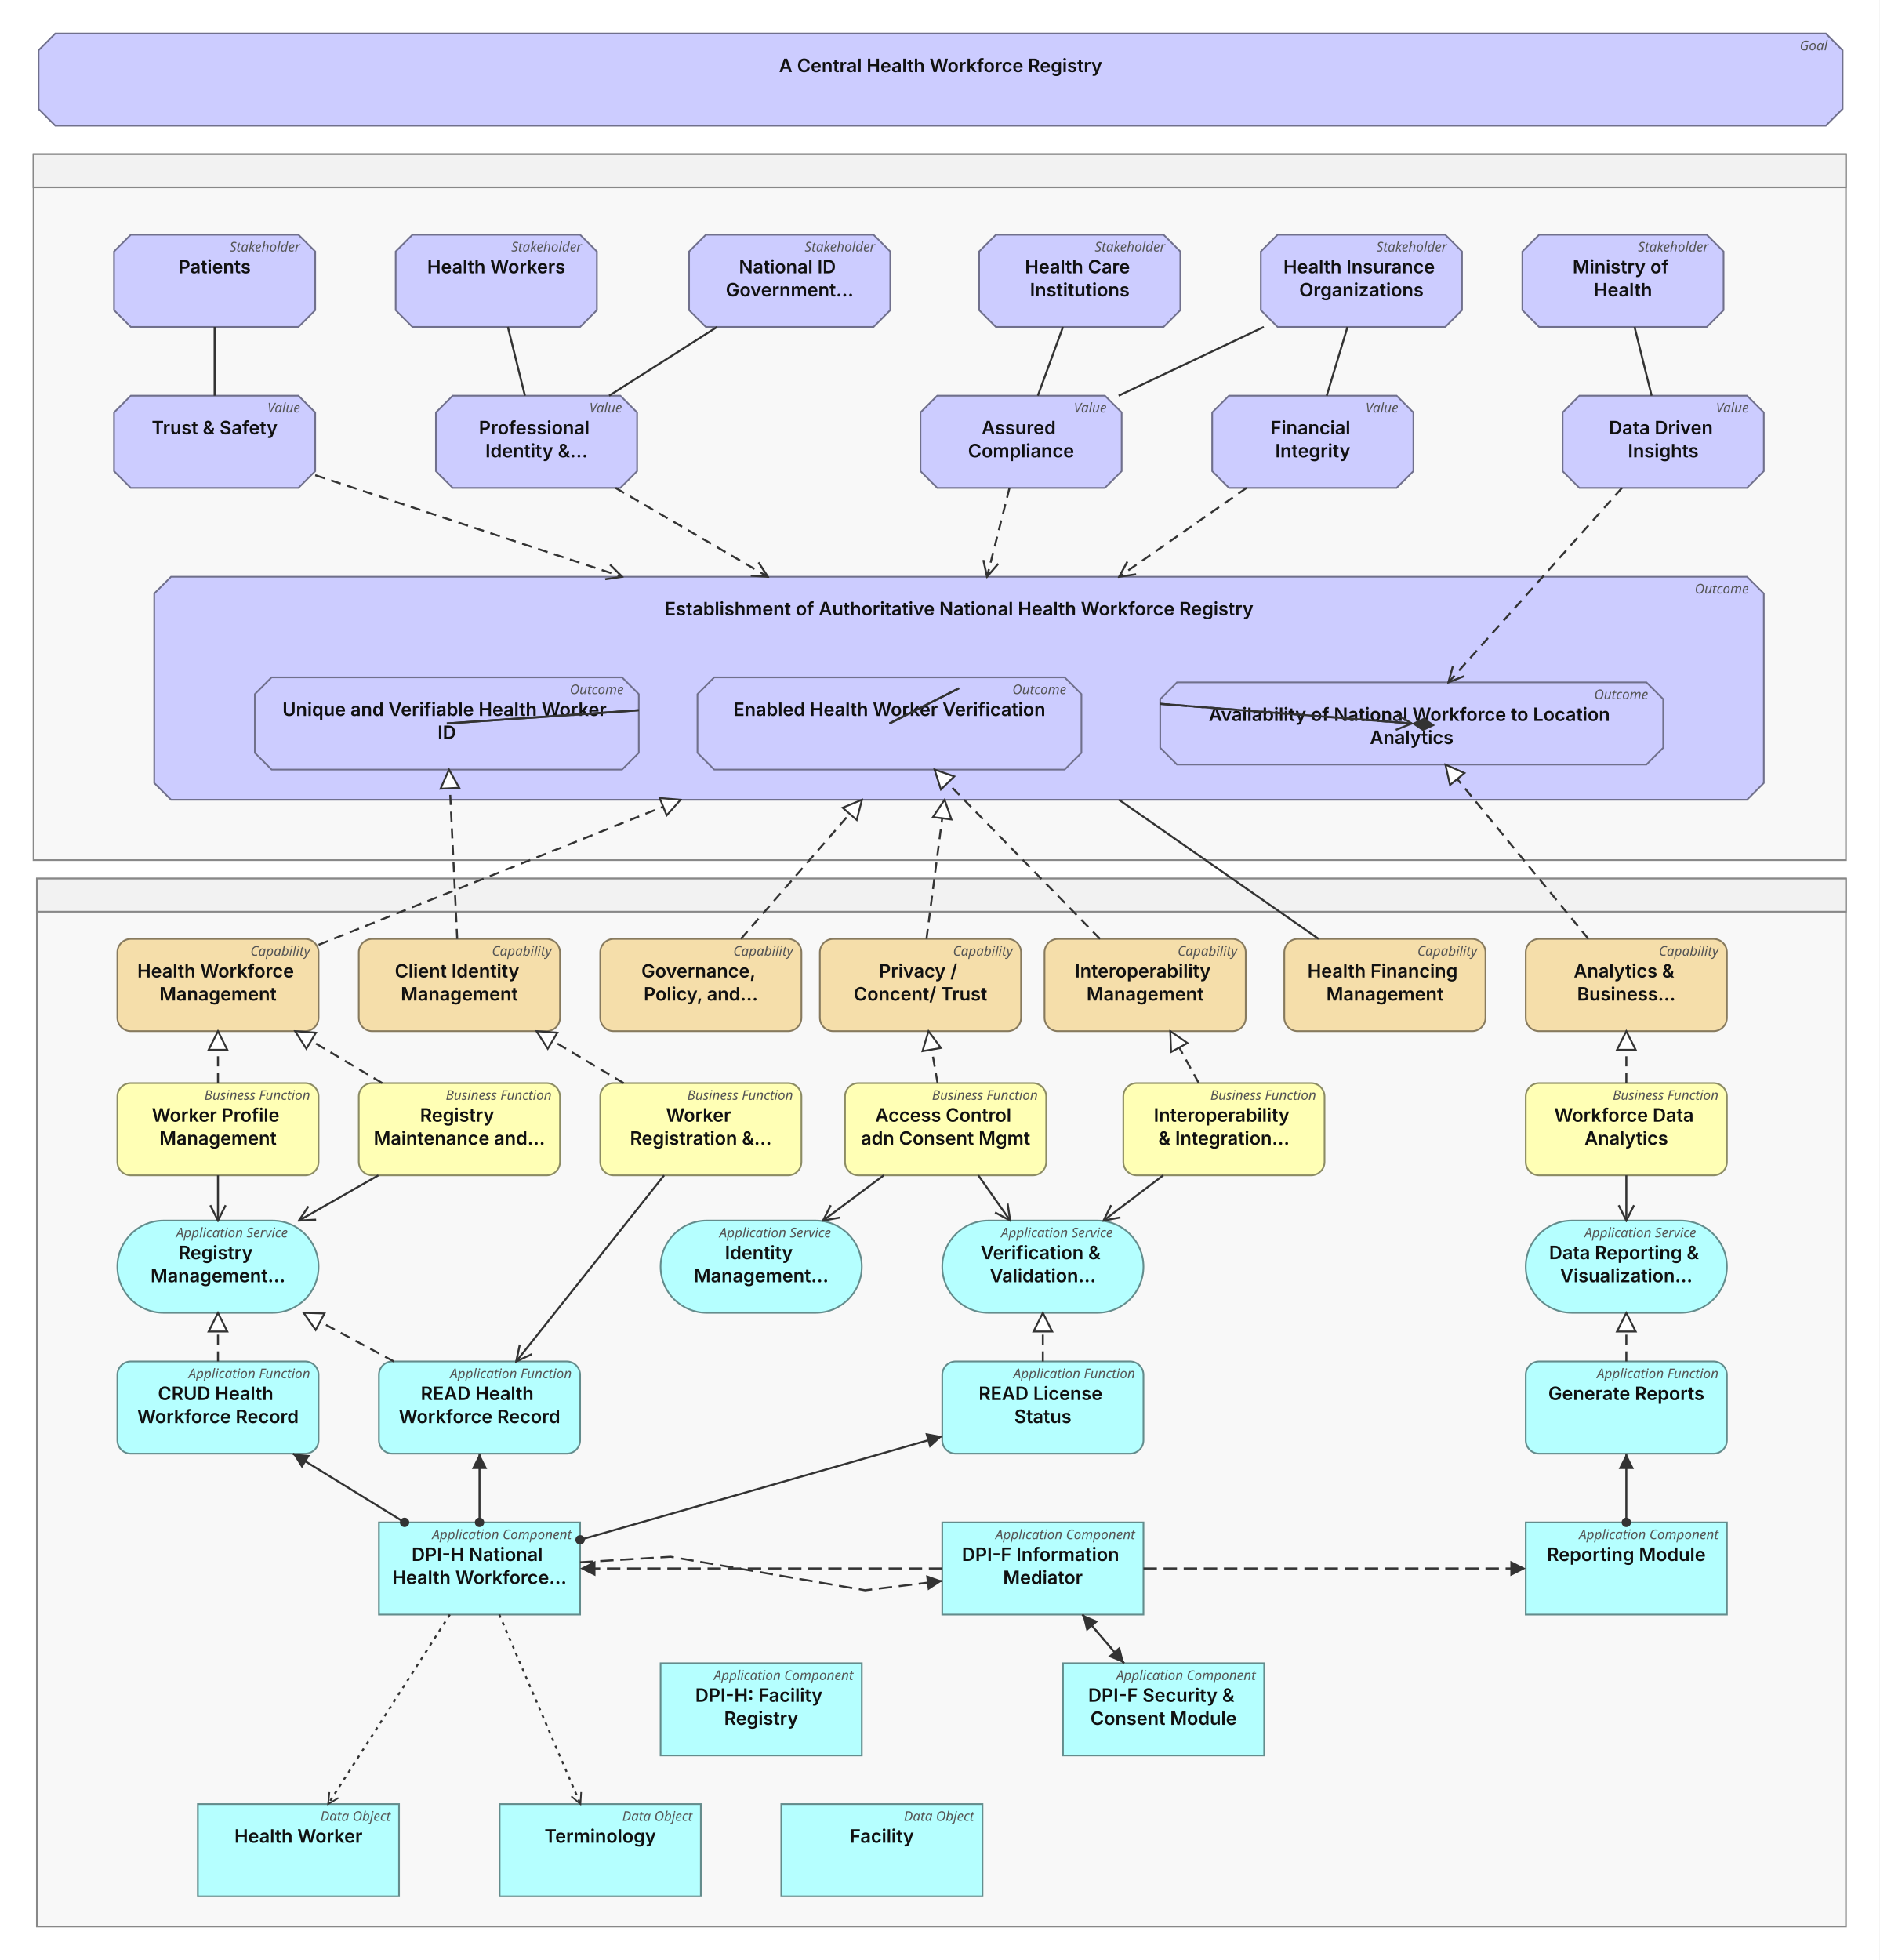
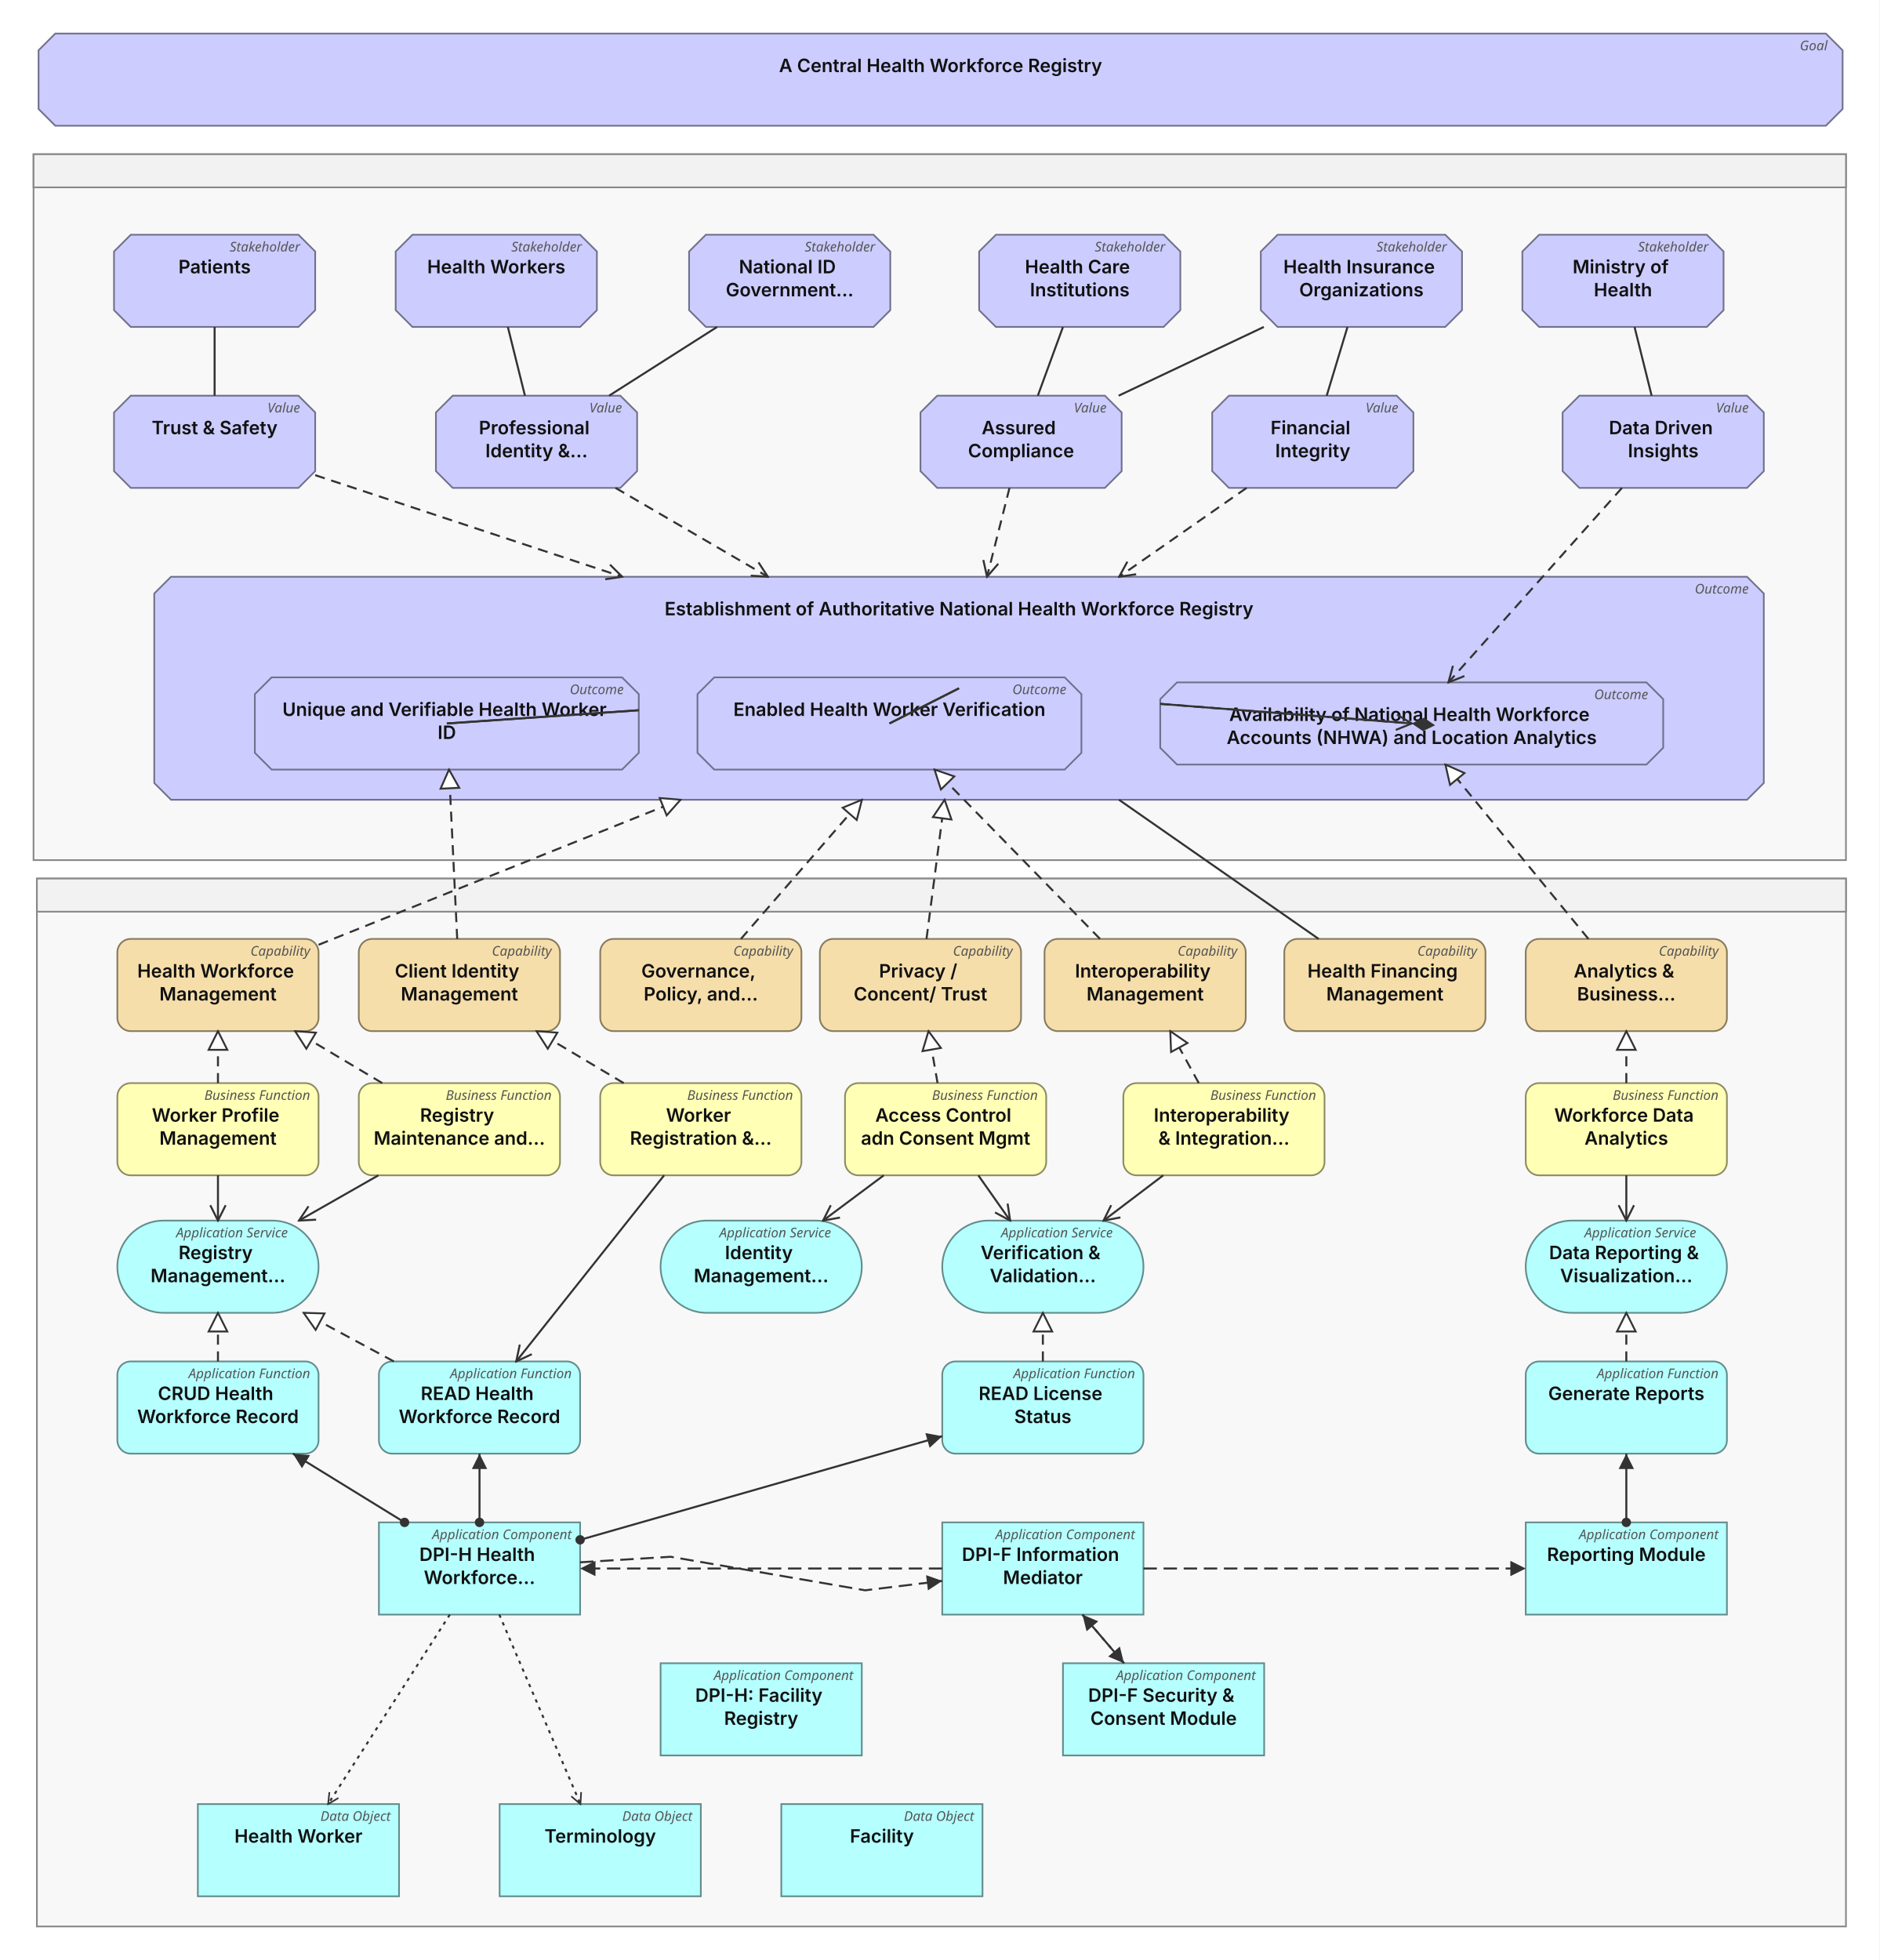
<svg xmlns="http://www.w3.org/2000/svg" viewBox="125 14 1121 1169" width="1121" height="1169" role="img" aria-labelledby="av-title">
  <style>
.av-name{font:600 11px system-ui,-apple-system,"Segoe UI",sans-serif;fill:#111}
.av-type{font:italic 8px system-ui,sans-serif;fill:#555}
.av-group{font:600 11px system-ui,sans-serif;fill:#333}
.av-note{font:10px system-ui,sans-serif;fill:#222}
.av-rel{font:9px system-ui,sans-serif;fill:#333;paint-order:stroke;stroke:#fff;stroke-width:3px}
a:hover rect,a:hover polygon,a:focus rect,a:focus polygon{stroke:#06c;stroke-width:2.5}
</style>
  <defs>
    <marker id="arrow-open" viewBox="0 0 12 12" refX="11" refY="6" markerWidth="11" markerHeight="11" orient="auto-start-reverse" markerUnits="userSpaceOnUse">
      <path d="M1 1 L11 6 L1 11" fill="none" stroke="#333" stroke-width="1.3" />
    </marker>
    <marker id="arrow-filled" viewBox="0 0 12 12" refX="11" refY="6" markerWidth="11" markerHeight="11" orient="auto-start-reverse" markerUnits="userSpaceOnUse">
      <path d="M1 1 L11 6 L1 11 Z" fill="#333" />
    </marker>
    <marker id="arrow-small" viewBox="0 0 10 10" refX="9" refY="5" markerWidth="8" markerHeight="8" orient="auto-start-reverse" markerUnits="userSpaceOnUse">
      <path d="M1 1 L9 5 L1 9" fill="none" stroke="#333" stroke-width="1.2" />
    </marker>
    <marker id="triangle-hollow" viewBox="0 0 14 14" refX="13" refY="7" markerWidth="13" markerHeight="13" orient="auto-start-reverse" markerUnits="userSpaceOnUse">
      <path d="M1 1 L13 7 L1 13 Z" fill="#fff" stroke="#333" stroke-width="1.2" />
    </marker>
    <marker id="diamond-filled" viewBox="0 0 16 10" refX="1" refY="5" markerWidth="16" markerHeight="10" orient="auto-start-reverse" markerUnits="userSpaceOnUse">
      <path d="M1 5 L8 1 L15 5 L8 9 Z" fill="#333" />
    </marker>
    <marker id="diamond-hollow" viewBox="0 0 16 10" refX="1" refY="5" markerWidth="16" markerHeight="10" orient="auto-start-reverse" markerUnits="userSpaceOnUse">
      <path d="M1 5 L8 1 L15 5 L8 9 Z" fill="#fff" stroke="#333" stroke-width="1.2" />
    </marker>
    <marker id="dot" viewBox="0 0 8 8" refX="4" refY="4" markerWidth="7" markerHeight="7" orient="auto" markerUnits="userSpaceOnUse">
      <circle cx="4" cy="4" r="3.2" fill="#333" />
    </marker>
    <pattern id="missing" width="8" height="8" patternUnits="userSpaceOnUse" patternTransform="rotate(45)">
      <rect width="8" height="8" fill="#fff" />
      <line x1="0" y1="0" x2="0" y2="8" stroke="#d33" stroke-width="2" />
    </pattern>
  </defs>
  <rect x="125" y="14" width="1121" height="1169" fill="#fff" />
  <g class="av-g">
    <rect x="145" y="106" width="1081" height="421" fill="#f2f2f2" fill-opacity=".55" stroke="#888" />
    <rect x="145" y="106" width="1081" height="19.75" fill="#f2f2f2" stroke="#888" />
    <text class="av-group" x="151" y="120" />
  </g>
  <a href="../../../en/dpi-h-ra/archimate/0.2.0/elements/id-a2320dbc07e6450b94f3f0f3e03bb877/" target="_top">
    <polygon points="203,154 303,154 313,164 313,199 303,209 203,209 193,199 193,164" fill="#ccccff" stroke="#70708c" stroke-width="1" />
    <text class="av-type" x="304" y="164" text-anchor="end">Stakeholder</text>
    <text class="av-name" x="253" y="177" text-anchor="middle">
      <tspan x="253" dy="0">Patients</tspan>
    </text>
  </a>
  <a href="../../../en/dpi-h-ra/archimate/0.2.0/elements/id-9616e1e203db4a20beb0385e094a05a1/" target="_top">
    <polygon points="203,250 303,250 313,260 313,295 303,305 203,305 193,295 193,260" fill="#ccccff" stroke="#70708c" stroke-width="1" />
    <text class="av-type" x="304" y="260" text-anchor="end">Value</text>
    <text class="av-name" x="253" y="273" text-anchor="middle">
      <tspan x="253" dy="0">Trust &amp; Safety</tspan>
    </text>
  </a>
  <a href="../../../en/dpi-h-ra/archimate/0.2.0/elements/id-558aba849cc54d659ef1a5473d9aa2f1/" target="_top">
    <polygon points="227,358 1167,358 1177,368 1177,481 1167,491 227,491 217,481 217,368" fill="#ccccff" stroke="#70708c" stroke-width="1" />
    <text class="av-type" x="1168" y="368" text-anchor="end">Outcome</text>
    <text class="av-name" x="697" y="381" text-anchor="middle">
      <tspan x="697" dy="0">Establishment of Authoritative National Health Workforce Registry</tspan>
    </text>
  </a>
  <a href="../../../en/dpi-h-ra/archimate/0.2.0/elements/id-d1b556b9ac4940eeb49f44f9a78b825a/" target="_top">
    <polygon points="551,418 760,418 770,428 770,463 760,473 551,473 541,463 541,428" fill="#ccccff" stroke="#70708c" stroke-width="1" />
    <text class="av-type" x="761" y="428" text-anchor="end">Outcome</text>
    <text class="av-name" x="655.5" y="441" text-anchor="middle">
      <tspan x="655.5" dy="0">Enabled Health Worker Verification</tspan>
    </text>
  </a>
  <a href="../../../en/dpi-h-ra/archimate/0.2.0/elements/id-3463482224324a95a77b808562828a38/" target="_top">
    <polygon points="287,418 496,418 506,428 506,463 496,473 287,473 277,463 277,428" fill="#ccccff" stroke="#70708c" stroke-width="1" />
    <text class="av-type" x="497" y="428" text-anchor="end">Outcome</text>
    <text class="av-name" x="391.5" y="441" text-anchor="middle">
      <tspan x="391.5" dy="0">Unique and Verifiable Health Worker</tspan>
      <tspan x="391.5" dy="13.75">ID</tspan>
    </text>
  </a>
  <a href="../../../en/dpi-h-ra/archimate/0.2.0/elements/id-a423086366604d2a9ea403aa8f19f264/" target="_top">
    <polygon points="827,421 1107,421 1117,431 1117,460 1107,470 827,470 817,460 817,431" fill="#ccccff" stroke="#70708c" stroke-width="1" />
    <text class="av-type" x="1108" y="431" text-anchor="end">Outcome</text>
    <text class="av-name" x="967" y="444" text-anchor="middle">
-       <tspan x="967" dy="0">Availability of National Workforce to Location</tspan>
-       <tspan x="967" dy="13.75">Analytics</tspan>
+       <tspan x="967" dy="0">Availability of National Health Workforce</tspan>
+       <tspan x="967" dy="13.75">Accounts (NHWA) and Location Analytics</tspan>
    </text>
  </a>
  <a href="../../../en/dpi-h-ra/archimate/0.2.0/elements/id-8d3dd8b68d504c2a9fe8cf414b16c127/" target="_top">
    <polygon points="371,154 471,154 481,164 481,199 471,209 371,209 361,199 361,164" fill="#ccccff" stroke="#70708c" stroke-width="1" />
    <text class="av-type" x="472" y="164" text-anchor="end">Stakeholder</text>
    <text class="av-name" x="421" y="177" text-anchor="middle">
      <tspan x="421" dy="0">Health Workers</tspan>
    </text>
  </a>
  <a href="../../../en/dpi-h-ra/archimate/0.2.0/elements/id-3d0ed563d57a4ef5830b6f42379c580d/" target="_top">
    <polygon points="395,250 495,250 505,260 505,295 495,305 395,305 385,295 385,260" fill="#ccccff" stroke="#70708c" stroke-width="1" />
    <text class="av-type" x="496" y="260" text-anchor="end">Value</text>
    <text class="av-name" x="445" y="273" text-anchor="middle">
      <tspan x="445" dy="0">Professional</tspan>
      <tspan x="445" dy="13.75">Identity &amp;…</tspan>
    </text>
  </a>
  <a href="../../../en/dpi-h-ra/archimate/0.2.0/elements/id-515be0d38c564767bc2b1ee5fcb0adb6/" target="_top">
    <polygon points="719,154 819,154 829,164 829,199 819,209 719,209 709,199 709,164" fill="#ccccff" stroke="#70708c" stroke-width="1" />
    <text class="av-type" x="820" y="164" text-anchor="end">Stakeholder</text>
    <text class="av-name" x="769" y="177" text-anchor="middle">
      <tspan x="769" dy="0">Health Care</tspan>
      <tspan x="769" dy="13.75">Institutions</tspan>
    </text>
  </a>
  <a href="../../../en/dpi-h-ra/archimate/0.2.0/elements/id-cf479a7ce6df4865833f1d16912988d3/" target="_top">
    <polygon points="684,250 784,250 794,260 794,295 784,305 684,305 674,295 674,260" fill="#ccccff" stroke="#70708c" stroke-width="1" />
    <text class="av-type" x="785" y="260" text-anchor="end">Value</text>
    <text class="av-name" x="734" y="273" text-anchor="middle">
      <tspan x="734" dy="0">Assured</tspan>
      <tspan x="734" dy="13.75">Compliance</tspan>
    </text>
  </a>
  <a href="../../../en/dpi-h-ra/archimate/0.2.0/elements/id-afa7abb5039f46ae8f7f3f1ff15b77a2/" target="_top">
    <polygon points="887,154 987,154 997,164 997,199 987,209 887,209 877,199 877,164" fill="#ccccff" stroke="#70708c" stroke-width="1" />
    <text class="av-type" x="988" y="164" text-anchor="end">Stakeholder</text>
    <text class="av-name" x="937" y="177" text-anchor="middle">
      <tspan x="937" dy="0">Health Insurance</tspan>
      <tspan x="937" dy="13.75">Organizations</tspan>
    </text>
  </a>
  <a href="../../../en/dpi-h-ra/archimate/0.2.0/elements/id-6225b7e834b24c6fab4c6994f1a10c05/" target="_top">
    <polygon points="858,250 958,250 968,260 968,295 958,305 858,305 848,295 848,260" fill="#ccccff" stroke="#70708c" stroke-width="1" />
    <text class="av-type" x="959" y="260" text-anchor="end">Value</text>
    <text class="av-name" x="908" y="273" text-anchor="middle">
      <tspan x="908" dy="0">Financial</tspan>
      <tspan x="908" dy="13.75">Integrity</tspan>
    </text>
  </a>
  <a href="../../../en/dpi-h-ra/archimate/0.2.0/elements/id-1c5c0bc9234e4282b654dbc71b9da706/" target="_top">
    <polygon points="1043,154 1143,154 1153,164 1153,199 1143,209 1043,209 1033,199 1033,164" fill="#ccccff" stroke="#70708c" stroke-width="1" />
    <text class="av-type" x="1144" y="164" text-anchor="end">Stakeholder</text>
    <text class="av-name" x="1093" y="177" text-anchor="middle">
      <tspan x="1093" dy="0">Ministry of</tspan>
      <tspan x="1093" dy="13.75">Health</tspan>
    </text>
  </a>
  <a href="../../../en/dpi-h-ra/archimate/0.2.0/elements/id-4a4c7257f8ec4ee98f3f418bc034a165/" target="_top">
    <polygon points="1067,250 1167,250 1177,260 1177,295 1167,305 1067,305 1057,295 1057,260" fill="#ccccff" stroke="#70708c" stroke-width="1" />
    <text class="av-type" x="1168" y="260" text-anchor="end">Value</text>
    <text class="av-name" x="1117" y="273" text-anchor="middle">
      <tspan x="1117" dy="0">Data Driven</tspan>
      <tspan x="1117" dy="13.75">Insights</tspan>
    </text>
  </a>
  <a href="../../../en/dpi-h-ra/archimate/0.2.0/elements/id-10058e61afa048128fdb46dc0bcb884c/" target="_top">
    <polygon points="546,154 646,154 656,164 656,199 646,209 546,209 536,199 536,164" fill="#ccccff" stroke="#70708c" stroke-width="1" />
    <text class="av-type" x="647" y="164" text-anchor="end">Stakeholder</text>
    <text class="av-name" x="596" y="177" text-anchor="middle">
      <tspan x="596" dy="0">National ID</tspan>
      <tspan x="596" dy="13.75">Government…</tspan>
    </text>
  </a>
  <g class="av-g">
    <rect x="147" y="538" width="1079" height="625" fill="#f2f2f2" fill-opacity=".55" stroke="#888" />
    <rect x="147" y="538" width="1079" height="19.75" fill="#f2f2f2" stroke="#888" />
    <text class="av-group" x="153" y="552" />
  </g>
  <a href="../../../en/dpi-h-ra/archimate/0.2.0/elements/id-350840520ae44f658b6ad3b3762e382e/" target="_top">
    <rect x="351" y="922" width="120" height="55" fill="#b5ffff" stroke="#648c8c" stroke-width="1" />
    <text class="av-type" x="466" y="932" text-anchor="end">Application Component</text>
    <text class="av-name" x="411" y="945" text-anchor="middle">
-       <tspan x="411" dy="0">DPI-H National</tspan>
-       <tspan x="411" dy="13.75">Health Workforce…</tspan>
+       <tspan x="411" dy="0">DPI-H Health</tspan>
+       <tspan x="411" dy="13.75">Workforce…</tspan>
    </text>
  </a>
  <a href="../../../en/dpi-h-ra/archimate/0.2.0/elements/id-d79aa0eec0584b0792b44bca408afeb6/" target="_top">
    <rect x="759" y="1006" width="120" height="55" fill="#b5ffff" stroke="#648c8c" stroke-width="1" />
    <text class="av-type" x="874" y="1016" text-anchor="end">Application Component</text>
    <text class="av-name" x="819" y="1029" text-anchor="middle">
      <tspan x="819" dy="0">DPI-F Security &amp;</tspan>
      <tspan x="819" dy="13.75">Consent Module</tspan>
    </text>
  </a>
  <a href="../../../en/dpi-h-ra/archimate/0.2.0/elements/id-bbd18f65be45490fbbaf02346511ae5e/" target="_top">
    <rect x="1035" y="922" width="120" height="55" fill="#b5ffff" stroke="#648c8c" stroke-width="1" />
    <text class="av-type" x="1150" y="932" text-anchor="end">Application Component</text>
    <text class="av-name" x="1095" y="945" text-anchor="middle">
      <tspan x="1095" dy="0">Reporting Module</tspan>
    </text>
  </a>
  <a href="../../../en/dpi-h-ra/archimate/0.2.0/elements/id-3c5d846710034c4595e206e748d65e36/" target="_top">
    <rect x="687" y="922" width="120" height="55" fill="#b5ffff" stroke="#648c8c" stroke-width="1" />
    <text class="av-type" x="802" y="932" text-anchor="end">Application Component</text>
    <text class="av-name" x="747" y="945" text-anchor="middle">
      <tspan x="747" dy="0">DPI-F Information</tspan>
      <tspan x="747" dy="13.75">Mediator</tspan>
    </text>
  </a>
  <a href="../../../en/dpi-h-ra/archimate/0.2.0/elements/id-702c24bbd73341be9afc11c7e11e9810/" target="_top">
    <rect x="243" y="1090" width="120" height="55" fill="#b5ffff" stroke="#648c8c" stroke-width="1" />
    <text class="av-type" x="358" y="1100" text-anchor="end">Data Object</text>
    <text class="av-name" x="303" y="1113" text-anchor="middle">
      <tspan x="303" dy="0">Health Worker</tspan>
    </text>
  </a>
  <a href="../../../en/dpi-h-ra/archimate/0.2.0/elements/id-ad969289cb774307aa678037c56fdd3f/" target="_top">
    <rect x="591" y="1090" width="120" height="55" fill="#b5ffff" stroke="#648c8c" stroke-width="1" />
    <text class="av-type" x="706" y="1100" text-anchor="end">Data Object</text>
    <text class="av-name" x="651" y="1113" text-anchor="middle">
      <tspan x="651" dy="0">Facility</tspan>
    </text>
  </a>
  <a href="../../../en/dpi-h-ra/archimate/0.2.0/elements/id-301912f3fcaf4648b0ebc3cbbfc3b447/" target="_top">
    <rect x="423" y="1090" width="120" height="55" fill="#b5ffff" stroke="#648c8c" stroke-width="1" />
    <text class="av-type" x="538" y="1100" text-anchor="end">Data Object</text>
    <text class="av-name" x="483" y="1113" text-anchor="middle">
      <tspan x="483" dy="0">Terminology</tspan>
    </text>
  </a>
  <a href="../../../en/dpi-h-ra/archimate/0.2.0/elements/id-4d0a6161789f4a4ca8b13c7b2d542544/" target="_top">
    <rect x="195" y="574" width="120" height="55" rx="8" fill="#f5deaa" stroke="#877a5e" stroke-width="1" />
    <text class="av-type" x="310" y="584" text-anchor="end">Capability</text>
    <text class="av-name" x="255" y="597" text-anchor="middle">
      <tspan x="255" dy="0">Health Workforce</tspan>
      <tspan x="255" dy="13.75">Management</tspan>
    </text>
  </a>
  <a href="../../../en/dpi-h-ra/archimate/0.2.0/elements/id-d4539867eb074f9383ede25c9318a5eb/" target="_top">
    <rect x="614" y="574" width="120" height="55" rx="8" fill="#f5deaa" stroke="#877a5e" stroke-width="1" />
    <text class="av-type" x="729" y="584" text-anchor="end">Capability</text>
    <text class="av-name" x="674" y="597" text-anchor="middle">
      <tspan x="674" dy="0">Privacy /</tspan>
      <tspan x="674" dy="13.75">Concent/ Trust</tspan>
    </text>
  </a>
  <a href="../../../en/dpi-h-ra/archimate/0.2.0/elements/id-788f660553e14f0283b93c2dda3ae441/" target="_top">
    <rect x="339" y="574" width="120" height="55" rx="8" fill="#f5deaa" stroke="#877a5e" stroke-width="1" />
    <text class="av-type" x="454" y="584" text-anchor="end">Capability</text>
    <text class="av-name" x="399" y="597" text-anchor="middle">
      <tspan x="399" dy="0">Client Identity</tspan>
      <tspan x="399" dy="13.75">Management</tspan>
    </text>
  </a>
  <a href="../../../en/dpi-h-ra/archimate/0.2.0/elements/id-02200ff02be649ada1bf34a0a4d8e594/" target="_top">
    <rect x="748" y="574" width="120" height="55" rx="8" fill="#f5deaa" stroke="#877a5e" stroke-width="1" />
    <text class="av-type" x="863" y="584" text-anchor="end">Capability</text>
    <text class="av-name" x="808" y="597" text-anchor="middle">
      <tspan x="808" dy="0">Interoperability</tspan>
      <tspan x="808" dy="13.75">Management</tspan>
    </text>
  </a>
  <a href="../../../en/dpi-h-ra/archimate/0.2.0/elements/id-3d0c2c2525ed4131ae533eed8893d4d0/" target="_top">
    <rect x="1035" y="574" width="120" height="55" rx="8" fill="#f5deaa" stroke="#877a5e" stroke-width="1" />
    <text class="av-type" x="1150" y="584" text-anchor="end">Capability</text>
    <text class="av-name" x="1095" y="597" text-anchor="middle">
      <tspan x="1095" dy="0">Analytics &amp;</tspan>
      <tspan x="1095" dy="13.75">Business…</tspan>
    </text>
  </a>
  <a href="../../../en/dpi-h-ra/archimate/0.2.0/elements/id-88a90dfa38904fba930a49add401e660/" target="_top">
    <rect x="483" y="574" width="120" height="55" rx="8" fill="#f5deaa" stroke="#877a5e" stroke-width="1" />
    <text class="av-type" x="598" y="584" text-anchor="end">Capability</text>
    <text class="av-name" x="543" y="597" text-anchor="middle">
      <tspan x="543" dy="0">Governance,</tspan>
      <tspan x="543" dy="13.75">Policy, and…</tspan>
    </text>
  </a>
  <a href="../../../en/dpi-h-ra/archimate/0.2.0/elements/id-34c4ebbdf32b4062b7fe81718c599d83/" target="_top">
    <rect x="891" y="574" width="120" height="55" rx="8" fill="#f5deaa" stroke="#877a5e" stroke-width="1" />
    <text class="av-type" x="1006" y="584" text-anchor="end">Capability</text>
    <text class="av-name" x="951" y="597" text-anchor="middle">
      <tspan x="951" dy="0">Health Financing</tspan>
      <tspan x="951" dy="13.75">Management</tspan>
    </text>
  </a>
  <a href="../../../en/dpi-h-ra/archimate/0.2.0/elements/id-2dbeabd4fadb4f4ca856fcab56c79ce6/" target="_top">
    <rect x="195" y="742" width="120" height="55" rx="27.5" fill="#b5ffff" stroke="#648c8c" stroke-width="1" />
    <text class="av-type" x="296.667" y="752" text-anchor="end">Application Service</text>
    <text class="av-name" x="255" y="765" text-anchor="middle">
      <tspan x="255" dy="0">Registry</tspan>
      <tspan x="255" dy="13.75">Management…</tspan>
    </text>
  </a>
  <a href="../../../en/dpi-h-ra/archimate/0.2.0/elements/id-646c18afcfc54f4fb33ae93110e02c2c/" target="_top">
    <rect x="519" y="742" width="120" height="55" rx="27.5" fill="#b5ffff" stroke="#648c8c" stroke-width="1" />
    <text class="av-type" x="620.667" y="752" text-anchor="end">Application Service</text>
    <text class="av-name" x="579" y="765" text-anchor="middle">
      <tspan x="579" dy="0">Identity</tspan>
      <tspan x="579" dy="13.75">Management…</tspan>
    </text>
  </a>
  <a href="../../../en/dpi-h-ra/archimate/0.2.0/elements/id-067f3a0e91b2452ba1786d129e309017/" target="_top">
    <rect x="687" y="742" width="120" height="55" rx="27.5" fill="#b5ffff" stroke="#648c8c" stroke-width="1" />
    <text class="av-type" x="788.667" y="752" text-anchor="end">Application Service</text>
    <text class="av-name" x="747" y="765" text-anchor="middle">
      <tspan x="747" dy="0">Verification &amp;</tspan>
      <tspan x="747" dy="13.75">Validation…</tspan>
    </text>
  </a>
  <a href="../../../en/dpi-h-ra/archimate/0.2.0/elements/id-1c8c036d817d47d89af422dc49cc9620/" target="_top">
    <rect x="1035" y="742" width="120" height="55" rx="27.5" fill="#b5ffff" stroke="#648c8c" stroke-width="1" />
    <text class="av-type" x="1136.667" y="752" text-anchor="end">Application Service</text>
    <text class="av-name" x="1095" y="765" text-anchor="middle">
      <tspan x="1095" dy="0">Data Reporting &amp;</tspan>
      <tspan x="1095" dy="13.75">Visualization…</tspan>
    </text>
  </a>
  <a href="../../../en/dpi-h-ra/archimate/0.2.0/elements/id-58e4795bc57845649434ec98dfb53fa4/" target="_top">
    <rect x="195" y="826" width="120" height="55" rx="8" fill="#b5ffff" stroke="#648c8c" stroke-width="1" />
    <text class="av-type" x="310" y="836" text-anchor="end">Application Function</text>
    <text class="av-name" x="255" y="849" text-anchor="middle">
      <tspan x="255" dy="0">CRUD Health</tspan>
      <tspan x="255" dy="13.75">Workforce Record</tspan>
    </text>
  </a>
  <a href="../../../en/dpi-h-ra/archimate/0.2.0/elements/id-70448b30ed3b43a1bbfea442a3f32388/" target="_top">
    <rect x="351" y="826" width="120" height="55" rx="8" fill="#b5ffff" stroke="#648c8c" stroke-width="1" />
    <text class="av-type" x="466" y="836" text-anchor="end">Application Function</text>
    <text class="av-name" x="411" y="849" text-anchor="middle">
      <tspan x="411" dy="0">READ Health</tspan>
      <tspan x="411" dy="13.75">Workforce Record</tspan>
    </text>
  </a>
  <a href="../../../en/dpi-h-ra/archimate/0.2.0/elements/id-7a7f13e6c56d4c4fa3c37ca598a8be1c/" target="_top">
    <rect x="687" y="826" width="120" height="55" rx="8" fill="#b5ffff" stroke="#648c8c" stroke-width="1" />
    <text class="av-type" x="802" y="836" text-anchor="end">Application Function</text>
    <text class="av-name" x="747" y="849" text-anchor="middle">
      <tspan x="747" dy="0">READ License</tspan>
      <tspan x="747" dy="13.75">Status</tspan>
    </text>
  </a>
  <a href="../../../en/dpi-h-ra/archimate/0.2.0/elements/id-b3a5209e0e88419382a678964bed91f9/" target="_top">
    <rect x="1035" y="826" width="120" height="55" rx="8" fill="#b5ffff" stroke="#648c8c" stroke-width="1" />
    <text class="av-type" x="1150" y="836" text-anchor="end">Application Function</text>
    <text class="av-name" x="1095" y="849" text-anchor="middle">
      <tspan x="1095" dy="0">Generate Reports</tspan>
    </text>
  </a>
  <a href="../../../en/dpi-h-ra/archimate/0.2.0/elements/id-eb043e32ae4a4ecd95b0d26bef0dd3e1/" target="_top">
    <rect x="195" y="660" width="120" height="55" rx="8" fill="#ffffb5" stroke="#8c8c64" stroke-width="1" />
    <text class="av-type" x="310" y="670" text-anchor="end">Business Function</text>
    <text class="av-name" x="255" y="683" text-anchor="middle">
      <tspan x="255" dy="0">Worker Profile</tspan>
      <tspan x="255" dy="13.75">Management</tspan>
    </text>
  </a>
  <a href="../../../en/dpi-h-ra/archimate/0.2.0/elements/id-7d924de4e84b491aa63ab2f91aaff604/" target="_top">
    <rect x="795" y="660" width="120" height="55" rx="8" fill="#ffffb5" stroke="#8c8c64" stroke-width="1" />
    <text class="av-type" x="910" y="670" text-anchor="end">Business Function</text>
    <text class="av-name" x="855" y="683" text-anchor="middle">
      <tspan x="855" dy="0">Interoperability</tspan>
      <tspan x="855" dy="13.75">&amp; Integration…</tspan>
    </text>
  </a>
  <a href="../../../en/dpi-h-ra/archimate/0.2.0/elements/id-c794022993b0421f995b6f273a3ba252/" target="_top">
    <rect x="339" y="660" width="120" height="55" rx="8" fill="#ffffb5" stroke="#8c8c64" stroke-width="1" />
    <text class="av-type" x="454" y="670" text-anchor="end">Business Function</text>
    <text class="av-name" x="399" y="683" text-anchor="middle">
      <tspan x="399" dy="0">Registry</tspan>
      <tspan x="399" dy="13.75">Maintenance and…</tspan>
    </text>
  </a>
  <a href="../../../en/dpi-h-ra/archimate/0.2.0/elements/id-8852987c90c84071ae92ad3621548adf/" target="_top">
    <rect x="1035" y="660" width="120" height="55" rx="8" fill="#ffffb5" stroke="#8c8c64" stroke-width="1" />
    <text class="av-type" x="1150" y="670" text-anchor="end">Business Function</text>
    <text class="av-name" x="1095" y="683" text-anchor="middle">
      <tspan x="1095" dy="0">Workforce Data</tspan>
      <tspan x="1095" dy="13.75">Analytics</tspan>
    </text>
  </a>
  <a href="../../../en/dpi-h-ra/archimate/0.2.0/elements/id-fb6b7bedfb1a4147a07348d7e9db91c6/" target="_top">
    <rect x="629" y="660" width="120" height="55" rx="8" fill="#ffffb5" stroke="#8c8c64" stroke-width="1" />
    <text class="av-type" x="744" y="670" text-anchor="end">Business Function</text>
    <text class="av-name" x="689" y="683" text-anchor="middle">
      <tspan x="689" dy="0">Access Control</tspan>
      <tspan x="689" dy="13.75">adn Consent Mgmt</tspan>
    </text>
  </a>
  <a href="../../../en/dpi-h-ra/archimate/0.2.0/elements/id-6b3c0dad223441aeba6581b5461fe8a0/" target="_top">
    <rect x="483" y="660" width="120" height="55" rx="8" fill="#ffffb5" stroke="#8c8c64" stroke-width="1" />
    <text class="av-type" x="598" y="670" text-anchor="end">Business Function</text>
    <text class="av-name" x="543" y="683" text-anchor="middle">
      <tspan x="543" dy="0">Worker</tspan>
      <tspan x="543" dy="13.75">Registration &amp;…</tspan>
    </text>
  </a>
  <a href="../../../en/dpi-h-ra/archimate/0.2.0/elements/id-4e0767822dcf46409554156a133fbc67/" target="_top">
    <rect x="519" y="1006" width="120" height="55" fill="#b5ffff" stroke="#648c8c" stroke-width="1" />
    <text class="av-type" x="634" y="1016" text-anchor="end">Application Component</text>
    <text class="av-name" x="579" y="1029" text-anchor="middle">
      <tspan x="579" dy="0">DPI-H: Facility</tspan>
      <tspan x="579" dy="13.75">Registry</tspan>
    </text>
  </a>
  <a href="../../../en/dpi-h-ra/archimate/0.2.0/elements/id-0f846746da49424ca22381bd80bfc409/" target="_top">
    <polygon points="158,34 1214,34 1224,44 1224,79 1214,89 158,89 148,79 148,44" fill="#ccccff" stroke="#70708c" stroke-width="1" />
    <text class="av-type" x="1215" y="44" text-anchor="end">Goal</text>
    <text class="av-name" x="686" y="57" text-anchor="middle">
      <tspan x="686" dy="0">A Central Health Workforce Registry</tspan>
    </text>
  </a>
  <a href="../../../en/dpi-h-ra/archimate/0.2.0/relationships/id-cc65670da4d74301a17360ac03bfeffb/" target="_top">
    <path d="M253 209 L253 250" fill="none" stroke="#333" stroke-width="1.2" />
    <path d="M253 209 L253 250" fill="none" stroke="transparent" stroke-width="8" />
  </a>
  <a href="../../../en/dpi-h-ra/archimate/0.2.0/relationships/id-ed43e8be110148959808f0ed2b01e60c/" target="_top">
    <path d="M313 297.4 L496.1 358" fill="none" stroke="#333" stroke-width="1.2" stroke-dasharray="6 4" marker-end="url(#arrow-open)" />
    <path d="M313 297.4 L496.1 358" fill="none" stroke="transparent" stroke-width="8" />
  </a>
  <a href="../../../en/dpi-h-ra/archimate/0.2.0/relationships/id-271efb19e9de46829fb7fae9eab858e5/" target="_top">
    <path d="M967 445.5 L817 433.8" fill="none" stroke="#333" stroke-width="1.2" marker-start="url(#diamond-filled)" />
    <path d="M967 445.5 L817 433.8" fill="none" stroke="transparent" stroke-width="8" />
  </a>
  <a href="../../../en/dpi-h-ra/archimate/0.2.0/relationships/id-c5163688aa2b4013a749f13695f7db6d/" target="_top">
    <path d="M655.5 445.5 L697 424.5" fill="none" stroke="#333" stroke-width="1.2" />
    <path d="M655.5 445.5 L697 424.5" fill="none" stroke="transparent" stroke-width="8" />
  </a>
  <a href="../../../en/dpi-h-ra/archimate/0.2.0/relationships/id-9049601872f6498c870187996e3db71e/" target="_top">
    <path d="M391.5 445.5 L506 437.6" fill="none" stroke="#333" stroke-width="1.2" />
    <path d="M391.5 445.5 L506 437.6" fill="none" stroke="transparent" stroke-width="8" />
  </a>
  <a href="../../../en/dpi-h-ra/archimate/0.2.0/relationships/id-b253eb2e7f61456b879020c1038f65d8/" target="_top">
    <path d="M792.4 491 L911.5 574" fill="none" stroke="#333" stroke-width="1.2" />
    <path d="M792.4 491 L911.5 574" fill="none" stroke="transparent" stroke-width="8" />
  </a>
  <a href="../../../en/dpi-h-ra/archimate/0.2.0/relationships/id-5b4c0bf9eacf449789fb5807bad0a16b/" target="_top">
    <path d="M697 424.5 L655.5 445.5" fill="none" stroke="#333" stroke-width="1.2" />
    <path d="M697 424.5 L655.5 445.5" fill="none" stroke="transparent" stroke-width="8" />
  </a>
  <a href="../../../en/dpi-h-ra/archimate/0.2.0/relationships/id-987ebec8a47e4898a182a362f7cf865f/" target="_top">
    <path d="M506 437.6 L391.5 445.5" fill="none" stroke="#333" stroke-width="1.2" />
    <path d="M506 437.6 L391.5 445.5" fill="none" stroke="transparent" stroke-width="8" />
  </a>
  <a href="../../../en/dpi-h-ra/archimate/0.2.0/relationships/id-c2e15ea098444c048a52b176218cffd6/" target="_top">
    <path d="M817 433.8 L967 445.5" fill="none" stroke="#333" stroke-width="1.2" stroke-dasharray="6 4" marker-end="url(#arrow-open)" />
    <path d="M817 433.8 L967 445.5" fill="none" stroke="transparent" stroke-width="8" />
  </a>
  <a href="../../../en/dpi-h-ra/archimate/0.2.0/relationships/id-e15649393fd7472688e24c5469ece6d6/" target="_top">
    <path d="M427.9 209 L438.1 250" fill="none" stroke="#333" stroke-width="1.2" />
    <path d="M427.9 209 L438.1 250" fill="none" stroke="transparent" stroke-width="8" />
  </a>
  <a href="../../../en/dpi-h-ra/archimate/0.2.0/relationships/id-01ff839ed3944cdfa2fc6b3dc56078fb/" target="_top">
    <path d="M492.1 305 L583 358" fill="none" stroke="#333" stroke-width="1.2" stroke-dasharray="6 4" marker-end="url(#arrow-open)" />
    <path d="M492.1 305 L583 358" fill="none" stroke="transparent" stroke-width="8" />
  </a>
  <a href="../../../en/dpi-h-ra/archimate/0.2.0/relationships/id-f5659f20014c438fb8a128859617e06b/" target="_top">
    <path d="M759 209 L744 250" fill="none" stroke="#333" stroke-width="1.2" />
    <path d="M759 209 L744 250" fill="none" stroke="transparent" stroke-width="8" />
  </a>
  <a href="../../../en/dpi-h-ra/archimate/0.2.0/relationships/id-10abc5c5de7b4f9baf653a94419c176a/" target="_top">
    <path d="M727.1 305 L713.7 358" fill="none" stroke="#333" stroke-width="1.2" stroke-dasharray="6 4" marker-end="url(#arrow-open)" />
    <path d="M727.1 305 L713.7 358" fill="none" stroke="transparent" stroke-width="8" />
  </a>
  <a href="../../../en/dpi-h-ra/archimate/0.2.0/relationships/id-f2081843c0e0424c8fc1b35b56450cf4/" target="_top">
    <path d="M878.8 209 L792.2 250" fill="none" stroke="#333" stroke-width="1.2" />
    <path d="M878.8 209 L792.2 250" fill="none" stroke="transparent" stroke-width="8" />
  </a>
  <a href="../../../en/dpi-h-ra/archimate/0.2.0/relationships/id-129509ba50094bf598c45909e03028a1/" target="_top">
    <path d="M928.7 209 L916.3 250" fill="none" stroke="#333" stroke-width="1.2" />
    <path d="M928.7 209 L916.3 250" fill="none" stroke="transparent" stroke-width="8" />
  </a>
  <a href="../../../en/dpi-h-ra/archimate/0.2.0/relationships/id-e68330fc32bb47da9cbdc5bc2ace5529/" target="_top">
    <path d="M868.5 305 L792.5 358" fill="none" stroke="#333" stroke-width="1.2" stroke-dasharray="6 4" marker-end="url(#arrow-open)" />
    <path d="M868.5 305 L792.5 358" fill="none" stroke="transparent" stroke-width="8" />
  </a>
  <a href="../../../en/dpi-h-ra/archimate/0.2.0/relationships/id-3e73475ab54b4cf1b28ac3b54c742560/" target="_top">
    <path d="M1099.9 209 L1110.1 250" fill="none" stroke="#333" stroke-width="1.2" />
    <path d="M1099.9 209 L1110.1 250" fill="none" stroke="transparent" stroke-width="8" />
  </a>
  <a href="../../../en/dpi-h-ra/archimate/0.2.0/relationships/id-3e7c4b09f0284eb789d9cb6a5a7fced1/" target="_top">
    <path d="M1092.4 305 L988.9 421" fill="none" stroke="#333" stroke-width="1.2" stroke-dasharray="6 4" marker-end="url(#arrow-open)" />
    <path d="M1092.4 305 L988.9 421" fill="none" stroke="transparent" stroke-width="8" />
  </a>
  <a href="../../../en/dpi-h-ra/archimate/0.2.0/relationships/id-f9eccf37ea3d4a1e84218fdcd0e920c4/" target="_top">
    <path d="M552.7 209 L488.3 250" fill="none" stroke="#333" stroke-width="1.2" />
    <path d="M552.7 209 L488.3 250" fill="none" stroke="transparent" stroke-width="8" />
  </a>
  <a href="../../../en/dpi-h-ra/archimate/0.2.0/relationships/id-9a7ce077e95240b9841dfbf912fc1945/" target="_top">
    <path d="M366.3 922 L299.7 881" fill="none" stroke="#333" stroke-width="1.2" marker-start="url(#dot)" marker-end="url(#arrow-filled)" />
    <path d="M366.3 922 L299.7 881" fill="none" stroke="transparent" stroke-width="8" />
  </a>
  <a href="../../../en/dpi-h-ra/archimate/0.2.0/relationships/id-1a95e061e76a4a16a6b921d503b281d6/" target="_top">
    <path d="M422.8 977 L471.2 1090" fill="none" stroke="#333" stroke-width="1.2" stroke-dasharray="2 3" marker-end="url(#arrow-small)" />
    <path d="M422.8 977 L471.2 1090" fill="none" stroke="transparent" stroke-width="8" />
  </a>
  <a href="../../../en/dpi-h-ra/archimate/0.2.0/relationships/id-ba37954c9c86400a8b71c5cdb1058441/" target="_top">
    <path d="M393.3 977 L320.7 1090" fill="none" stroke="#333" stroke-width="1.2" stroke-dasharray="2 3" marker-end="url(#arrow-small)" />
    <path d="M393.3 977 L320.7 1090" fill="none" stroke="transparent" stroke-width="8" />
  </a>
  <a href="../../../en/dpi-h-ra/archimate/0.2.0/relationships/id-59a82ffe721d42f6a931282cecef1f6d/" target="_top">
    <path d="M411 922 L411 881" fill="none" stroke="#333" stroke-width="1.2" marker-start="url(#dot)" marker-end="url(#arrow-filled)" />
    <path d="M411 922 L411 881" fill="none" stroke="transparent" stroke-width="8" />
  </a>
  <a href="../../../en/dpi-h-ra/archimate/0.2.0/relationships/id-48e997e7f08e45babaadd7c552057a22/" target="_top">
    <path d="M471 945.8 L525 942.5 L641 962.5 L687 956.9" fill="none" stroke="#333" stroke-width="1.2" stroke-dasharray="8 4" marker-end="url(#arrow-filled)" />
    <path d="M471 945.8 L525 942.5 L641 962.5 L687 956.9" fill="none" stroke="transparent" stroke-width="8" />
  </a>
  <a href="../../../en/dpi-h-ra/archimate/0.2.0/relationships/id-fd7b0d820bc74a4a9c3c1e96e95d264f/" target="_top">
    <path d="M471 932.4 L687 870.6" fill="none" stroke="#333" stroke-width="1.2" marker-start="url(#dot)" marker-end="url(#arrow-filled)" />
    <path d="M471 932.4 L687 870.6" fill="none" stroke="transparent" stroke-width="8" />
  </a>
  <a href="../../../en/dpi-h-ra/archimate/0.2.0/relationships/id-7f2ce188187f4d8a8691bf5ff2f9f667/" target="_top">
    <path d="M795.4 1006 L770.6 977" fill="none" stroke="#333" stroke-width="1.2" stroke-dasharray="8 4" marker-end="url(#arrow-filled)" />
    <path d="M795.4 1006 L770.6 977" fill="none" stroke="transparent" stroke-width="8" />
  </a>
  <a href="../../../en/dpi-h-ra/archimate/0.2.0/relationships/id-f301955a909b4202a741b9d99522a843/" target="_top">
    <path d="M1095 922 L1095 881" fill="none" stroke="#333" stroke-width="1.2" marker-start="url(#dot)" marker-end="url(#arrow-filled)" />
    <path d="M1095 922 L1095 881" fill="none" stroke="transparent" stroke-width="8" />
  </a>
  <a href="../../../en/dpi-h-ra/archimate/0.2.0/relationships/id-bb7f9716a2674341a2b93e31fc597849/" target="_top">
    <path d="M687 949.5 L471 949.5" fill="none" stroke="#333" stroke-width="1.2" stroke-dasharray="8 4" marker-end="url(#arrow-filled)" />
    <path d="M687 949.5 L471 949.5" fill="none" stroke="transparent" stroke-width="8" />
  </a>
  <a href="../../../en/dpi-h-ra/archimate/0.2.0/relationships/id-ddd4756be0a340b892e9b2b436fbe5be/" target="_top">
    <path d="M807 949.5 L1035 949.5" fill="none" stroke="#333" stroke-width="1.2" stroke-dasharray="8 4" marker-end="url(#arrow-filled)" />
    <path d="M807 949.5 L1035 949.5" fill="none" stroke="transparent" stroke-width="8" />
  </a>
  <a href="../../../en/dpi-h-ra/archimate/0.2.0/relationships/id-b486315e0923437cb776b4234739136e/" target="_top">
    <path d="M770.6 977 L795.4 1006" fill="none" stroke="#333" stroke-width="1.2" stroke-dasharray="8 4" marker-end="url(#arrow-filled)" />
    <path d="M770.6 977 L795.4 1006" fill="none" stroke="transparent" stroke-width="8" />
  </a>
  <a href="../../../en/dpi-h-ra/archimate/0.2.0/relationships/id-4e17f7d791d64629a9a59541c7cb4eb2/" target="_top">
    <path d="M315 577.5 L530.9 491" fill="none" stroke="#333" stroke-width="1.2" stroke-dasharray="6 4" marker-end="url(#triangle-hollow)" />
    <path d="M315 577.5 L530.9 491" fill="none" stroke="transparent" stroke-width="8" />
  </a>
  <a href="../../../en/dpi-h-ra/archimate/0.2.0/relationships/id-eb0cc63917d34b07850d9da6a6ef9f7c/" target="_top">
    <path d="M677.6 574 L688.4 491" fill="none" stroke="#333" stroke-width="1.2" stroke-dasharray="6 4" marker-end="url(#triangle-hollow)" />
    <path d="M677.6 574 L688.4 491" fill="none" stroke="transparent" stroke-width="8" />
  </a>
  <a href="../../../en/dpi-h-ra/archimate/0.2.0/relationships/id-65c5cc40af014d13ba417e7867f09e3b/" target="_top">
    <path d="M397.7 574 L392.8 473" fill="none" stroke="#333" stroke-width="1.2" stroke-dasharray="6 4" marker-end="url(#triangle-hollow)" />
    <path d="M397.7 574 L392.8 473" fill="none" stroke="transparent" stroke-width="8" />
  </a>
  <a href="../../../en/dpi-h-ra/archimate/0.2.0/relationships/id-538373b3662f4b4c974d2a0ec52eb1ce/" target="_top">
    <path d="M781.1 574 L682.4 473" fill="none" stroke="#333" stroke-width="1.2" stroke-dasharray="6 4" marker-end="url(#triangle-hollow)" />
    <path d="M781.1 574 L682.4 473" fill="none" stroke="transparent" stroke-width="8" />
  </a>
  <a href="../../../en/dpi-h-ra/archimate/0.2.0/relationships/id-40ed92f0179d4ec5a52d8fafffe746ba/" target="_top">
    <path d="M1072.4 574 L987.1 470" fill="none" stroke="#333" stroke-width="1.2" stroke-dasharray="6 4" marker-end="url(#triangle-hollow)" />
    <path d="M1072.4 574 L987.1 470" fill="none" stroke="transparent" stroke-width="8" />
  </a>
  <a href="../../../en/dpi-h-ra/archimate/0.2.0/relationships/id-b8cb6668655447f6843a2e6d89c27836/" target="_top">
    <path d="M566.9 574 L639.1 491" fill="none" stroke="#333" stroke-width="1.2" stroke-dasharray="6 4" marker-end="url(#triangle-hollow)" />
    <path d="M566.9 574 L639.1 491" fill="none" stroke="transparent" stroke-width="8" />
  </a>
  <a href="../../../en/dpi-h-ra/archimate/0.2.0/relationships/id-89bfc298d13d465ebd02705b91d11aaa/" target="_top">
    <path d="M255 826 L255 797" fill="none" stroke="#333" stroke-width="1.2" stroke-dasharray="6 4" marker-end="url(#triangle-hollow)" />
    <path d="M255 826 L255 797" fill="none" stroke="transparent" stroke-width="8" />
  </a>
  <a href="../../../en/dpi-h-ra/archimate/0.2.0/relationships/id-abb5a87efa7f4d4198f23e2867312f27/" target="_top">
    <path d="M359.9 826 L306.1 797" fill="none" stroke="#333" stroke-width="1.2" stroke-dasharray="6 4" marker-end="url(#triangle-hollow)" />
    <path d="M359.9 826 L306.1 797" fill="none" stroke="transparent" stroke-width="8" />
  </a>
  <a href="../../../en/dpi-h-ra/archimate/0.2.0/relationships/id-c330a67c3a514678b99ed33c0223ecd1/" target="_top">
    <path d="M747 826 L747 797" fill="none" stroke="#333" stroke-width="1.2" stroke-dasharray="6 4" marker-end="url(#triangle-hollow)" />
    <path d="M747 826 L747 797" fill="none" stroke="transparent" stroke-width="8" />
  </a>
  <a href="../../../en/dpi-h-ra/archimate/0.2.0/relationships/id-ce4112185cc449cbad26778fa59b0f71/" target="_top">
    <path d="M1095 826 L1095 797" fill="none" stroke="#333" stroke-width="1.2" stroke-dasharray="6 4" marker-end="url(#triangle-hollow)" />
    <path d="M1095 826 L1095 797" fill="none" stroke="transparent" stroke-width="8" />
  </a>
  <a href="../../../en/dpi-h-ra/archimate/0.2.0/relationships/id-c17a948e65954beb98991f7ab0708d2f/" target="_top">
    <path d="M255 660 L255 629" fill="none" stroke="#333" stroke-width="1.2" stroke-dasharray="6 4" marker-end="url(#triangle-hollow)" />
    <path d="M255 660 L255 629" fill="none" stroke="transparent" stroke-width="8" />
  </a>
  <a href="../../../en/dpi-h-ra/archimate/0.2.0/relationships/id-c0e56181666b48038fd51bee25786f6c/" target="_top">
    <path d="M255 715 L255 742" fill="none" stroke="#333" stroke-width="1.2" marker-end="url(#arrow-open)" />
    <path d="M255 715 L255 742" fill="none" stroke="transparent" stroke-width="8" />
  </a>
  <a href="../../../en/dpi-h-ra/archimate/0.2.0/relationships/id-ed8fdf3b7d40415caca86e338b15e183/" target="_top">
    <path d="M818.8 715 L783.2 742" fill="none" stroke="#333" stroke-width="1.2" marker-end="url(#arrow-open)" />
    <path d="M818.8 715 L783.2 742" fill="none" stroke="transparent" stroke-width="8" />
  </a>
  <a href="../../../en/dpi-h-ra/archimate/0.2.0/relationships/id-4715d1b991204a6593b135b219f8b2a9/" target="_top">
    <path d="M840 660 L823 629" fill="none" stroke="#333" stroke-width="1.2" stroke-dasharray="6 4" marker-end="url(#triangle-hollow)" />
    <path d="M840 660 L823 629" fill="none" stroke="transparent" stroke-width="8" />
  </a>
  <a href="../../../en/dpi-h-ra/archimate/0.2.0/relationships/id-2315b3b3b12f47b3bcb64831d30c4007/" target="_top">
    <path d="M350.7 715 L303.3 742" fill="none" stroke="#333" stroke-width="1.2" marker-end="url(#arrow-open)" />
    <path d="M350.7 715 L303.3 742" fill="none" stroke="transparent" stroke-width="8" />
  </a>
  <a href="../../../en/dpi-h-ra/archimate/0.2.0/relationships/id-b6452b90cce248338476783adbfdb40b/" target="_top">
    <path d="M353 660 L301 629" fill="none" stroke="#333" stroke-width="1.2" stroke-dasharray="6 4" marker-end="url(#triangle-hollow)" />
    <path d="M353 660 L301 629" fill="none" stroke="transparent" stroke-width="8" />
  </a>
  <a href="../../../en/dpi-h-ra/archimate/0.2.0/relationships/id-0d4a6022e6c64ba087448231810768ad/" target="_top">
    <path d="M1095 715 L1095 742" fill="none" stroke="#333" stroke-width="1.2" marker-end="url(#arrow-open)" />
    <path d="M1095 715 L1095 742" fill="none" stroke="transparent" stroke-width="8" />
  </a>
  <a href="../../../en/dpi-h-ra/archimate/0.2.0/relationships/id-67ce6ceafdca49ea8b579643cb149231/" target="_top">
    <path d="M1095 660 L1095 629" fill="none" stroke="#333" stroke-width="1.2" stroke-dasharray="6 4" marker-end="url(#triangle-hollow)" />
    <path d="M1095 660 L1095 629" fill="none" stroke="transparent" stroke-width="8" />
  </a>
  <a href="../../../en/dpi-h-ra/archimate/0.2.0/relationships/id-e642fc3bc6a04d51a8515d6b5e0ba469/" target="_top">
    <path d="M652.1 715 L615.9 742" fill="none" stroke="#333" stroke-width="1.2" marker-end="url(#arrow-open)" />
    <path d="M652.1 715 L615.9 742" fill="none" stroke="transparent" stroke-width="8" />
  </a>
  <a href="../../../en/dpi-h-ra/archimate/0.2.0/relationships/id-da4c2ecc727c4f239bb330566d923266/" target="_top">
    <path d="M684.2 660 L678.8 629" fill="none" stroke="#333" stroke-width="1.2" stroke-dasharray="6 4" marker-end="url(#triangle-hollow)" />
    <path d="M684.2 660 L678.8 629" fill="none" stroke="transparent" stroke-width="8" />
  </a>
  <a href="../../../en/dpi-h-ra/archimate/0.2.0/relationships/id-11b6a659088a4ddaad7b324c6004a020/" target="_top">
    <path d="M708.5 715 L727.5 742" fill="none" stroke="#333" stroke-width="1.2" marker-end="url(#arrow-open)" />
    <path d="M708.5 715 L727.5 742" fill="none" stroke="transparent" stroke-width="8" />
  </a>
  <a href="../../../en/dpi-h-ra/archimate/0.2.0/relationships/id-3c910ba101274c65b9510713445d343d/" target="_top">
    <path d="M521.1 715 L432.9 826" fill="none" stroke="#333" stroke-width="1.2" marker-end="url(#arrow-open)" />
    <path d="M521.1 715 L432.9 826" fill="none" stroke="transparent" stroke-width="8" />
  </a>
  <a href="../../../en/dpi-h-ra/archimate/0.2.0/relationships/id-97cc20218bef4a769bd11c7e9a2c0edd/" target="_top">
    <path d="M497 660 L445 629" fill="none" stroke="#333" stroke-width="1.2" stroke-dasharray="6 4" marker-end="url(#triangle-hollow)" />
    <path d="M497 660 L445 629" fill="none" stroke="transparent" stroke-width="8" />
  </a>
</svg>
